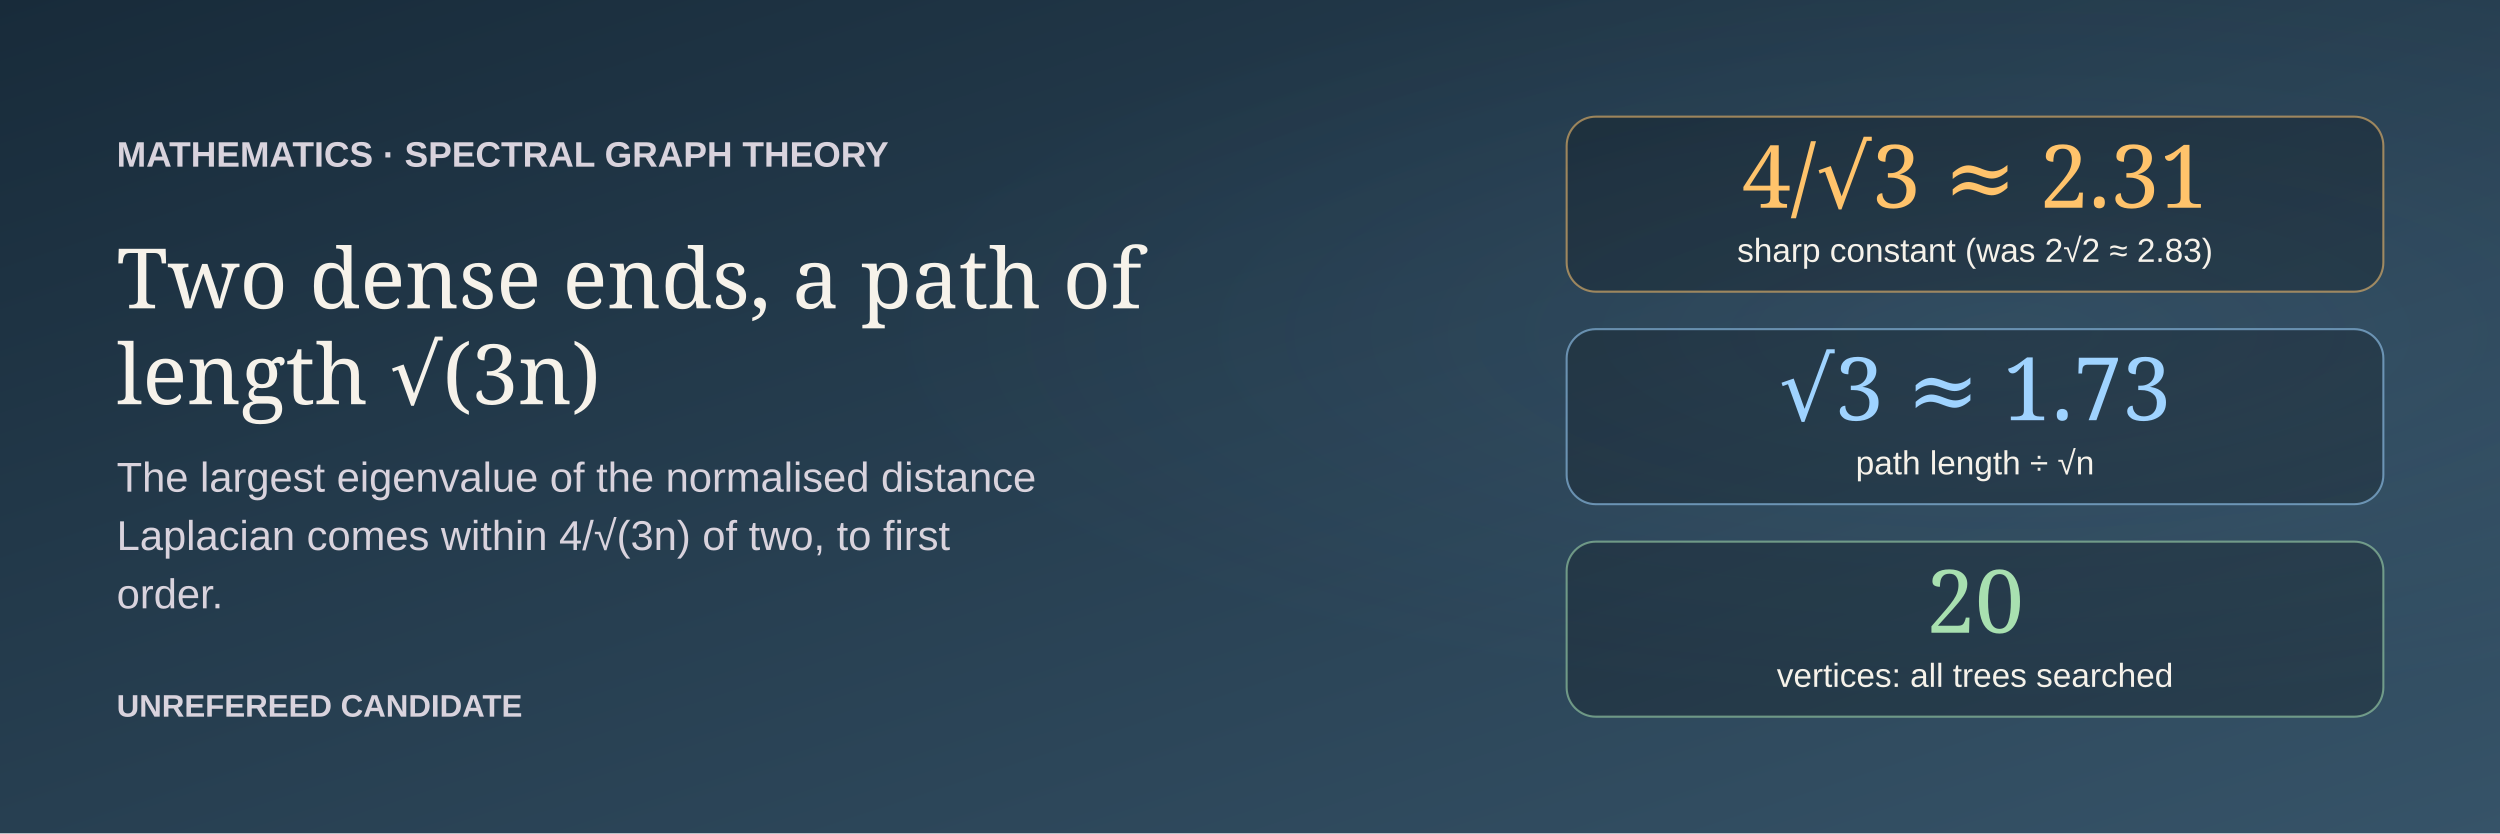
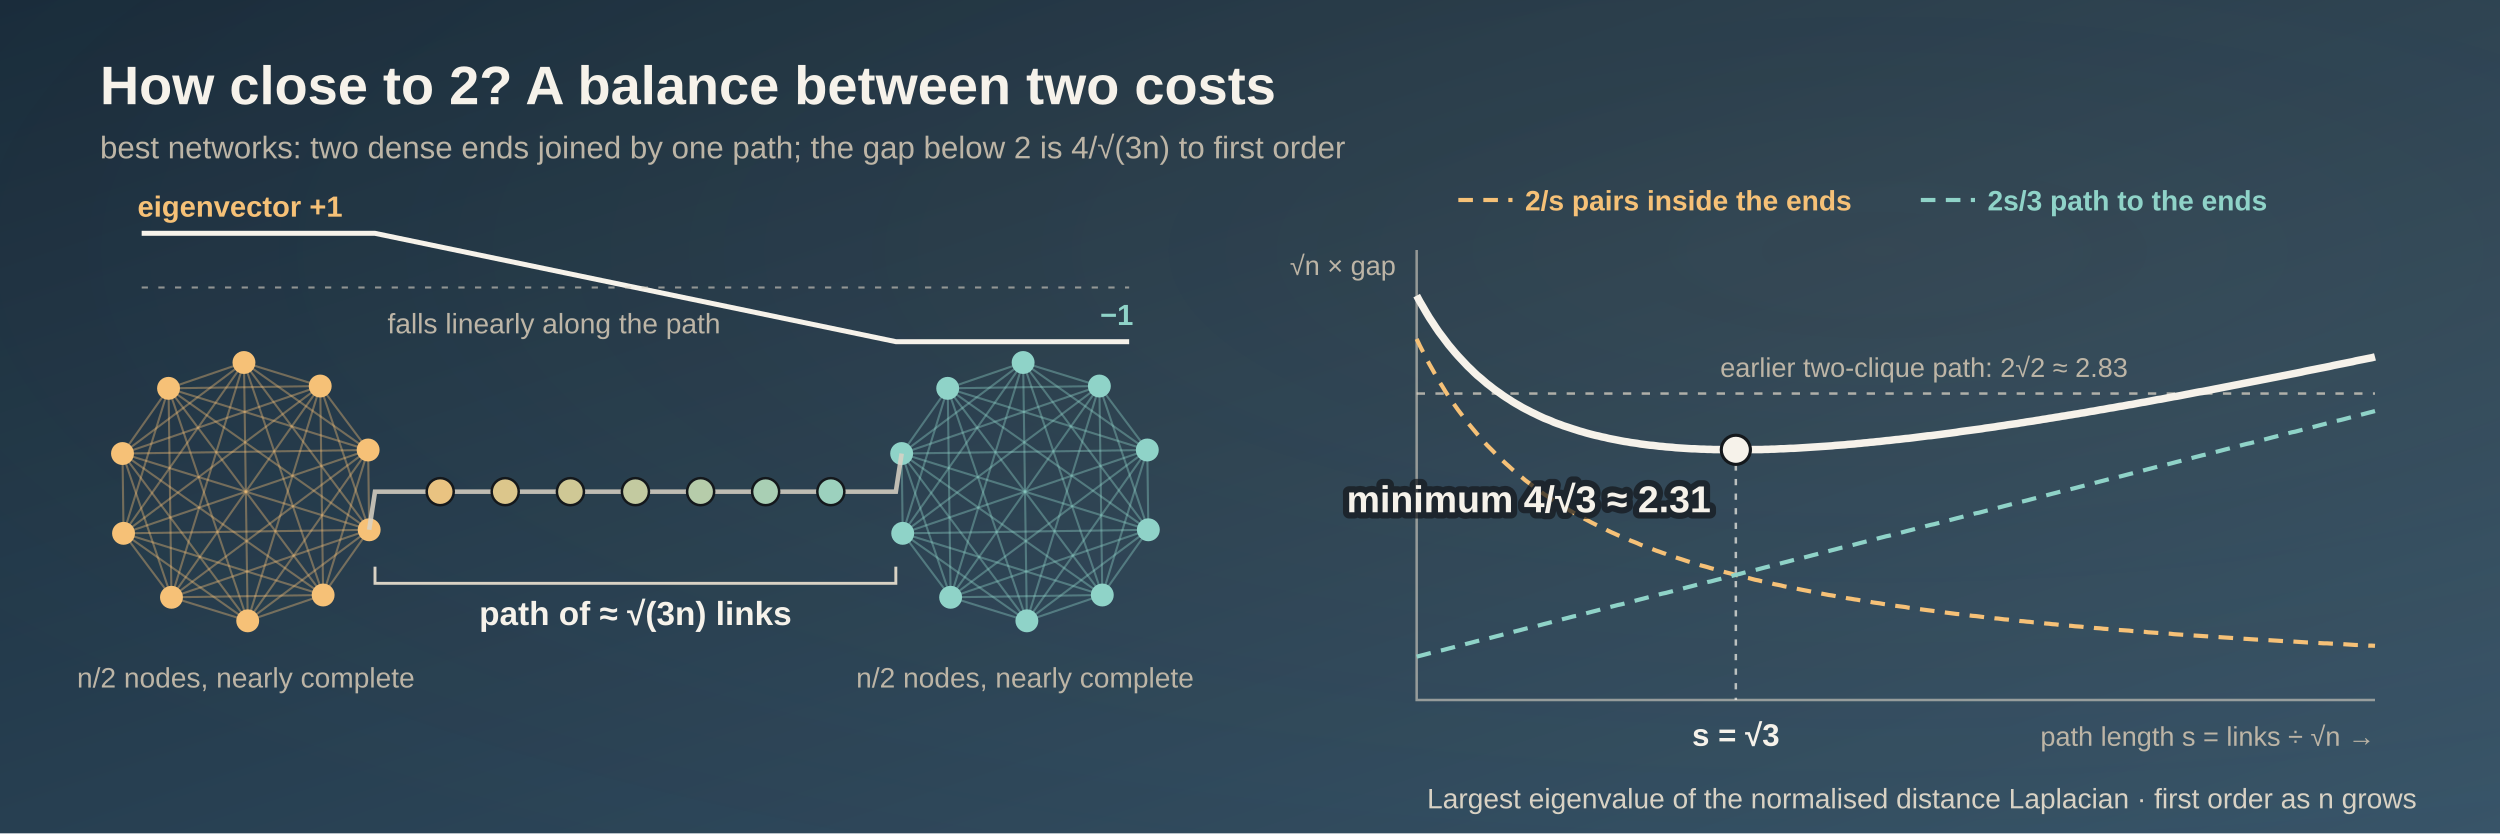
<svg xmlns="http://www.w3.org/2000/svg" viewBox="0 0 1200 400" data-banner-palette="slate" role="img" aria-labelledby="art-description">
  <defs>
    <linearGradient id="bg" x1="0" y1="0" x2="1" y2="1">
      <stop offset="0" stop-color="#182b3a" />
      <stop offset="1" stop-color="#365368" />
    </linearGradient>
-     <radialGradient id="glow" cx="0.8" cy="0.4" r="0.45">
-       <stop offset="0" stop-color="#9fd3ff" stop-opacity="0.07" />
-       <stop offset="1" stop-color="#9fd3ff" stop-opacity="0" />
+     <radialGradient id="glow" cx="0.75" cy="0.3" r="0.9">
+       <stop offset="0" stop-color="#f6c177" stop-opacity="0.06" />
+       <stop offset="1" stop-color="#f6c177" stop-opacity="0" />
    </radialGradient>
  </defs>
  <rect width="1200" height="400" fill="url(#bg)" />
  <rect width="1200" height="400" fill="url(#glow)" />
-   <text class="og-hide" x="56" y="80" fill="#d9d3dd" font-family="Arial,Helvetica,sans-serif" font-size="17" font-weight="bold" text-anchor="start">MATHEMATICS · SPECTRAL GRAPH THEORY</text>
-   <text class="og-hide" x="56" y="148" fill="#f6f2ea" font-family="Georgia,serif" font-size="40" font-weight="normal" text-anchor="start">Two dense ends, a path of</text>
-   <text class="og-hide" x="56" y="194" fill="#f6f2ea" font-family="Georgia,serif" font-size="40" font-weight="normal" text-anchor="start">length √(3n)</text>
-   <text class="og-hide" x="56" y="236" fill="#d9d3dd" font-family="Arial,Helvetica,sans-serif" font-size="20" font-weight="normal" text-anchor="start">The largest eigenvalue of the normalised distance</text>
-   <text class="og-hide" x="56" y="264" fill="#d9d3dd" font-family="Arial,Helvetica,sans-serif" font-size="20" font-weight="normal" text-anchor="start">Laplacian comes within 4/√(3n) of two, to first</text>
-   <text class="og-hide" x="56" y="292" fill="#d9d3dd" font-family="Arial,Helvetica,sans-serif" font-size="20" font-weight="normal" text-anchor="start">order.</text>
-   <text class="og-hide" x="56" y="344" fill="#d9d3dd" font-family="Arial,Helvetica,sans-serif" font-size="15" font-weight="bold" text-anchor="start">UNREFEREED CANDIDATE</text>
-   <rect x="752" y="56.0" width="392" height="84.0" rx="14" fill="#000" fill-opacity="0.22" stroke="#ffc36b" stroke-opacity="0.55" />
-   <text class="og-hide" x="948" y="99.7" fill="#ffc36b" font-family="Georgia,serif" font-size="42" font-weight="normal" text-anchor="middle">4/√3 ≈ 2.31</text>
-   <text class="og-hide" x="948" y="125.7" fill="#f6f2ea" font-family="Arial,Helvetica,sans-serif" font-size="16" font-weight="normal" text-anchor="middle">sharp constant (was 2√2 ≈ 2.83)</text>
-   <rect x="752" y="158.0" width="392" height="84.0" rx="14" fill="#000" fill-opacity="0.22" stroke="#9fd3ff" stroke-opacity="0.55" />
-   <text class="og-hide" x="948" y="201.7" fill="#9fd3ff" font-family="Georgia,serif" font-size="42" font-weight="normal" text-anchor="middle">√3 ≈ 1.73</text>
-   <text class="og-hide" x="948" y="227.7" fill="#f6f2ea" font-family="Arial,Helvetica,sans-serif" font-size="16" font-weight="normal" text-anchor="middle">path length ÷ √n</text>
-   <rect x="752" y="260.0" width="392" height="84.0" rx="14" fill="#000" fill-opacity="0.22" stroke="#a8e0b0" stroke-opacity="0.55" />
-   <text class="og-hide" x="948" y="303.7" fill="#a8e0b0" font-family="Georgia,serif" font-size="42" font-weight="normal" text-anchor="middle">20</text>
-   <text class="og-hide" x="948" y="329.7" fill="#f6f2ea" font-family="Arial,Helvetica,sans-serif" font-size="16" font-weight="normal" text-anchor="middle">vertices: all trees searched</text>
+   <text class="og-hide" x="48" y="50" fill="#f6f2ea" font-family="Arial,Helvetica,sans-serif" font-size="26" font-weight="bold" text-anchor="start">How close to 2? A balance between two costs</text>
+   <text class="og-hide" x="48" y="76" fill="#bdb5a6" font-family="Arial,Helvetica,sans-serif" font-size="15" font-weight="normal" text-anchor="start">best networks: two dense ends joined by one path; the gap below 2 is 4/√(3n) to first order</text>
+   <path d="M177.2 254.3L155.1 285.6" stroke="#f6c177" stroke-width="1" opacity=".38" />
+   <path d="M177.2 254.3L118.9 298.0" stroke="#f6c177" stroke-width="1" opacity=".38" />
+   <path d="M177.2 254.3L82.3 286.7" stroke="#f6c177" stroke-width="1" opacity=".38" />
+   <path d="M177.2 254.3L59.3 256.0" stroke="#f6c177" stroke-width="1" opacity=".38" />
+   <path d="M177.2 254.3L58.8 217.7" stroke="#f6c177" stroke-width="1" opacity=".38" />
+   <path d="M177.2 254.3L80.9 186.4" stroke="#f6c177" stroke-width="1" opacity=".38" />
+   <path d="M177.2 254.3L117.1 174.0" stroke="#f6c177" stroke-width="1" opacity=".38" />
+   <path d="M177.2 254.3L153.7 185.3" stroke="#f6c177" stroke-width="1" opacity=".38" />
+   <path d="M177.2 254.3L176.7 216.0" stroke="#f6c177" stroke-width="1" opacity=".38" />
+   <path d="M155.1 285.6L118.9 298.0" stroke="#f6c177" stroke-width="1" opacity=".38" />
+   <path d="M155.1 285.6L82.3 286.7" stroke="#f6c177" stroke-width="1" opacity=".38" />
+   <path d="M155.1 285.6L59.3 256.0" stroke="#f6c177" stroke-width="1" opacity=".38" />
+   <path d="M155.1 285.6L58.8 217.7" stroke="#f6c177" stroke-width="1" opacity=".38" />
+   <path d="M155.1 285.6L80.9 186.4" stroke="#f6c177" stroke-width="1" opacity=".38" />
+   <path d="M155.1 285.6L117.1 174.0" stroke="#f6c177" stroke-width="1" opacity=".38" />
+   <path d="M155.1 285.6L153.7 185.3" stroke="#f6c177" stroke-width="1" opacity=".38" />
+   <path d="M155.1 285.6L176.7 216.0" stroke="#f6c177" stroke-width="1" opacity=".38" />
+   <path d="M118.9 298.0L82.3 286.7" stroke="#f6c177" stroke-width="1" opacity=".38" />
+   <path d="M118.9 298.0L59.3 256.0" stroke="#f6c177" stroke-width="1" opacity=".38" />
+   <path d="M118.9 298.0L58.8 217.7" stroke="#f6c177" stroke-width="1" opacity=".38" />
+   <path d="M118.9 298.0L80.9 186.4" stroke="#f6c177" stroke-width="1" opacity=".38" />
+   <path d="M118.9 298.0L117.1 174.0" stroke="#f6c177" stroke-width="1" opacity=".38" />
+   <path d="M118.9 298.0L153.7 185.3" stroke="#f6c177" stroke-width="1" opacity=".38" />
+   <path d="M118.9 298.0L176.7 216.0" stroke="#f6c177" stroke-width="1" opacity=".38" />
+   <path d="M82.3 286.7L59.3 256.0" stroke="#f6c177" stroke-width="1" opacity=".38" />
+   <path d="M82.3 286.7L58.8 217.7" stroke="#f6c177" stroke-width="1" opacity=".38" />
+   <path d="M82.3 286.7L80.9 186.4" stroke="#f6c177" stroke-width="1" opacity=".38" />
+   <path d="M82.3 286.7L117.1 174.0" stroke="#f6c177" stroke-width="1" opacity=".38" />
+   <path d="M82.3 286.7L153.7 185.3" stroke="#f6c177" stroke-width="1" opacity=".38" />
+   <path d="M82.3 286.7L176.7 216.0" stroke="#f6c177" stroke-width="1" opacity=".38" />
+   <path d="M59.3 256.0L58.8 217.7" stroke="#f6c177" stroke-width="1" opacity=".38" />
+   <path d="M59.3 256.0L80.9 186.4" stroke="#f6c177" stroke-width="1" opacity=".38" />
+   <path d="M59.3 256.0L117.1 174.0" stroke="#f6c177" stroke-width="1" opacity=".38" />
+   <path d="M59.3 256.0L153.7 185.3" stroke="#f6c177" stroke-width="1" opacity=".38" />
+   <path d="M59.3 256.0L176.7 216.0" stroke="#f6c177" stroke-width="1" opacity=".38" />
+   <path d="M58.8 217.7L80.9 186.4" stroke="#f6c177" stroke-width="1" opacity=".38" />
+   <path d="M58.8 217.7L117.1 174.0" stroke="#f6c177" stroke-width="1" opacity=".38" />
+   <path d="M58.8 217.7L153.7 185.3" stroke="#f6c177" stroke-width="1" opacity=".38" />
+   <path d="M58.8 217.7L176.7 216.0" stroke="#f6c177" stroke-width="1" opacity=".38" />
+   <path d="M80.9 186.4L117.1 174.0" stroke="#f6c177" stroke-width="1" opacity=".38" />
+   <path d="M80.9 186.4L153.7 185.3" stroke="#f6c177" stroke-width="1" opacity=".38" />
+   <path d="M80.9 186.4L176.7 216.0" stroke="#f6c177" stroke-width="1" opacity=".38" />
+   <path d="M117.1 174.0L153.7 185.3" stroke="#f6c177" stroke-width="1" opacity=".38" />
+   <path d="M117.1 174.0L176.7 216.0" stroke="#f6c177" stroke-width="1" opacity=".38" />
+   <path d="M153.7 185.3L176.7 216.0" stroke="#f6c177" stroke-width="1" opacity=".38" />
+   <circle cx="177.2" cy="254.3" r="5.5" fill="#f6c177" />
+   <circle cx="155.1" cy="285.6" r="5.5" fill="#f6c177" />
+   <circle cx="118.9" cy="298.0" r="5.5" fill="#f6c177" />
+   <circle cx="82.3" cy="286.7" r="5.5" fill="#f6c177" />
+   <circle cx="59.3" cy="256.0" r="5.5" fill="#f6c177" />
+   <circle cx="58.8" cy="217.7" r="5.5" fill="#f6c177" />
+   <circle cx="80.9" cy="186.4" r="5.5" fill="#f6c177" />
+   <circle cx="117.1" cy="174.0" r="5.5" fill="#f6c177" />
+   <circle cx="153.7" cy="185.3" r="5.5" fill="#f6c177" />
+   <circle cx="176.7" cy="216.0" r="5.5" fill="#f6c177" />
+   <path d="M551.2 254.3L529.1 285.6" stroke="#8fd3c8" stroke-width="1" opacity=".38" />
+   <path d="M551.2 254.3L492.9 298.0" stroke="#8fd3c8" stroke-width="1" opacity=".38" />
+   <path d="M551.2 254.3L456.3 286.7" stroke="#8fd3c8" stroke-width="1" opacity=".38" />
+   <path d="M551.2 254.3L433.3 256.0" stroke="#8fd3c8" stroke-width="1" opacity=".38" />
+   <path d="M551.2 254.3L432.8 217.7" stroke="#8fd3c8" stroke-width="1" opacity=".38" />
+   <path d="M551.2 254.3L454.9 186.4" stroke="#8fd3c8" stroke-width="1" opacity=".38" />
+   <path d="M551.2 254.3L491.1 174.0" stroke="#8fd3c8" stroke-width="1" opacity=".38" />
+   <path d="M551.2 254.3L527.7 185.3" stroke="#8fd3c8" stroke-width="1" opacity=".38" />
+   <path d="M551.2 254.3L550.7 216.0" stroke="#8fd3c8" stroke-width="1" opacity=".38" />
+   <path d="M529.1 285.6L492.9 298.0" stroke="#8fd3c8" stroke-width="1" opacity=".38" />
+   <path d="M529.1 285.6L456.3 286.7" stroke="#8fd3c8" stroke-width="1" opacity=".38" />
+   <path d="M529.1 285.6L433.3 256.0" stroke="#8fd3c8" stroke-width="1" opacity=".38" />
+   <path d="M529.1 285.6L432.8 217.7" stroke="#8fd3c8" stroke-width="1" opacity=".38" />
+   <path d="M529.1 285.6L454.9 186.4" stroke="#8fd3c8" stroke-width="1" opacity=".38" />
+   <path d="M529.1 285.6L491.1 174.0" stroke="#8fd3c8" stroke-width="1" opacity=".38" />
+   <path d="M529.1 285.6L527.7 185.3" stroke="#8fd3c8" stroke-width="1" opacity=".38" />
+   <path d="M529.1 285.6L550.7 216.0" stroke="#8fd3c8" stroke-width="1" opacity=".38" />
+   <path d="M492.9 298.0L456.3 286.7" stroke="#8fd3c8" stroke-width="1" opacity=".38" />
+   <path d="M492.9 298.0L433.3 256.0" stroke="#8fd3c8" stroke-width="1" opacity=".38" />
+   <path d="M492.9 298.0L432.8 217.7" stroke="#8fd3c8" stroke-width="1" opacity=".38" />
+   <path d="M492.9 298.0L454.9 186.4" stroke="#8fd3c8" stroke-width="1" opacity=".38" />
+   <path d="M492.9 298.0L491.1 174.0" stroke="#8fd3c8" stroke-width="1" opacity=".38" />
+   <path d="M492.9 298.0L527.7 185.3" stroke="#8fd3c8" stroke-width="1" opacity=".38" />
+   <path d="M492.9 298.0L550.7 216.0" stroke="#8fd3c8" stroke-width="1" opacity=".38" />
+   <path d="M456.3 286.7L433.3 256.0" stroke="#8fd3c8" stroke-width="1" opacity=".38" />
+   <path d="M456.3 286.7L432.8 217.7" stroke="#8fd3c8" stroke-width="1" opacity=".38" />
+   <path d="M456.3 286.7L454.9 186.4" stroke="#8fd3c8" stroke-width="1" opacity=".38" />
+   <path d="M456.3 286.7L491.1 174.0" stroke="#8fd3c8" stroke-width="1" opacity=".38" />
+   <path d="M456.3 286.7L527.7 185.3" stroke="#8fd3c8" stroke-width="1" opacity=".38" />
+   <path d="M456.3 286.7L550.7 216.0" stroke="#8fd3c8" stroke-width="1" opacity=".38" />
+   <path d="M433.3 256.0L432.8 217.7" stroke="#8fd3c8" stroke-width="1" opacity=".38" />
+   <path d="M433.3 256.0L454.9 186.4" stroke="#8fd3c8" stroke-width="1" opacity=".38" />
+   <path d="M433.3 256.0L491.1 174.0" stroke="#8fd3c8" stroke-width="1" opacity=".38" />
+   <path d="M433.3 256.0L527.7 185.3" stroke="#8fd3c8" stroke-width="1" opacity=".38" />
+   <path d="M433.3 256.0L550.7 216.0" stroke="#8fd3c8" stroke-width="1" opacity=".38" />
+   <path d="M432.8 217.7L454.9 186.4" stroke="#8fd3c8" stroke-width="1" opacity=".38" />
+   <path d="M432.8 217.7L491.1 174.0" stroke="#8fd3c8" stroke-width="1" opacity=".38" />
+   <path d="M432.8 217.7L527.7 185.3" stroke="#8fd3c8" stroke-width="1" opacity=".38" />
+   <path d="M432.8 217.7L550.7 216.0" stroke="#8fd3c8" stroke-width="1" opacity=".38" />
+   <path d="M454.9 186.4L491.1 174.0" stroke="#8fd3c8" stroke-width="1" opacity=".38" />
+   <path d="M454.9 186.4L527.7 185.3" stroke="#8fd3c8" stroke-width="1" opacity=".38" />
+   <path d="M454.9 186.4L550.7 216.0" stroke="#8fd3c8" stroke-width="1" opacity=".38" />
+   <path d="M491.1 174.0L527.7 185.3" stroke="#8fd3c8" stroke-width="1" opacity=".38" />
+   <path d="M491.1 174.0L550.7 216.0" stroke="#8fd3c8" stroke-width="1" opacity=".38" />
+   <path d="M527.7 185.3L550.7 216.0" stroke="#8fd3c8" stroke-width="1" opacity=".38" />
+   <circle cx="551.2" cy="254.3" r="5.5" fill="#8fd3c8" />
+   <circle cx="529.1" cy="285.6" r="5.5" fill="#8fd3c8" />
+   <circle cx="492.9" cy="298.0" r="5.5" fill="#8fd3c8" />
+   <circle cx="456.3" cy="286.7" r="5.5" fill="#8fd3c8" />
+   <circle cx="433.3" cy="256.0" r="5.5" fill="#8fd3c8" />
+   <circle cx="432.8" cy="217.7" r="5.5" fill="#8fd3c8" />
+   <circle cx="454.9" cy="186.4" r="5.5" fill="#8fd3c8" />
+   <circle cx="491.1" cy="174.0" r="5.5" fill="#8fd3c8" />
+   <circle cx="527.7" cy="185.3" r="5.5" fill="#8fd3c8" />
+   <circle cx="550.7" cy="216.0" r="5.5" fill="#8fd3c8" />
+   <path d="M177.2 254.3L180 236H430L432.8 217.7" stroke="#d9d2c4" stroke-width="2.2" fill="none" opacity=".85" />
+   <circle cx="211.3" cy="236" r="6.5" fill="#e9c381" stroke="#14181c" stroke-width="1.2" />
+   <circle cx="242.5" cy="236" r="6.5" fill="#dcc68b" stroke="#14181c" stroke-width="1.2" />
+   <circle cx="273.8" cy="236" r="6.5" fill="#cfc895" stroke="#14181c" stroke-width="1.2" />
+   <circle cx="305.0" cy="236" r="6.5" fill="#c3caa0" stroke="#14181c" stroke-width="1.2" />
+   <circle cx="336.3" cy="236" r="6.5" fill="#b6ccaa" stroke="#14181c" stroke-width="1.2" />
+   <circle cx="367.5" cy="236" r="6.5" fill="#a9cfb4" stroke="#14181c" stroke-width="1.2" />
+   <circle cx="398.8" cy="236" r="6.5" fill="#9cd1be" stroke="#14181c" stroke-width="1.2" />
+   <path d="M68.0 112.0H180L430 164.0H542.0" stroke="#f6f2ea" stroke-width="2.4" fill="none" />
+   <path d="M68 138.0H542" stroke="#d9d2c4" stroke-width="1" stroke-dasharray="3 5" opacity=".6" />
+   <text class="og-hide" x="66" y="104" fill="#f6c177" font-family="Arial,Helvetica,sans-serif" font-size="14" font-weight="bold" text-anchor="start">eigenvector +1</text>
+   <text class="og-hide" x="544" y="156" fill="#8fd3c8" font-family="Arial,Helvetica,sans-serif" font-size="14" font-weight="bold" text-anchor="end">−1</text>
+   <text class="og-hide" x="186" y="160" fill="#bdb5a6" font-family="Arial,Helvetica,sans-serif" font-size="13.5" font-weight="normal" text-anchor="start">falls linearly along the path</text>
+   <path d="M180 272v8H430v-8" stroke="#d9d2c4" stroke-width="1.4" fill="none" />
+   <text class="og-hide" x="305" y="300" fill="#f6f2ea" font-family="Arial,Helvetica,sans-serif" font-size="16" font-weight="bold" text-anchor="middle">path of ≈ √(3n) links</text>
+   <text class="og-hide" x="118" y="330" fill="#bdb5a6" font-family="Arial,Helvetica,sans-serif" font-size="13.5" font-weight="normal" text-anchor="middle">n/2 nodes, nearly complete</text>
+   <text class="og-hide" x="492" y="330" fill="#bdb5a6" font-family="Arial,Helvetica,sans-serif" font-size="13.5" font-weight="normal" text-anchor="middle">n/2 nodes, nearly complete</text>
+   <path d="M680 120V336H1140" stroke="#d9d2c4" stroke-width="1.2" fill="none" opacity=".6" />
+   <path d="M680 188.9H1140" stroke="#d9d2c4" stroke-width="1.2" stroke-dasharray="4 5" opacity=".75" />
+   <text class="og-hide" x="923.529" y="180.922" fill="#bdb5a6" font-family="Arial,Helvetica,sans-serif" font-size="13" font-weight="normal" text-anchor="middle">earlier two-clique path: 2√2 ≈ 2.83</text>
+   <path d="M680.0 162.7 L681.5 165.9 L683.1 169.0 L684.6 172.0 L686.1 174.8 L687.7 177.6 L689.2 180.3 L690.7 182.9 L692.3 185.4 L693.8 187.9 L695.3 190.2 L696.9 192.5 L698.4 194.7 L699.9 196.8 L701.5 198.9 L703.0 200.9 L704.5 202.9 L706.1 204.8 L707.6 206.6 L709.1 208.4 L710.7 210.2 L712.2 211.9 L713.7 213.6 L715.3 215.2 L716.8 216.7 L718.3 218.3 L719.9 219.8 L721.4 221.2 L722.9 222.6 L724.5 224.0 L726.0 225.4 L727.5 226.7 L729.1 228.0 L730.6 229.2 L732.1 230.5 L733.7 231.7 L735.2 232.8 L736.7 234.0 L738.3 235.1 L739.8 236.2 L741.3 237.3 L742.9 238.3 L744.4 239.3 L745.9 240.4 L747.5 241.3 L749.0 242.3 L750.5 243.3 L752.1 244.2 L753.6 245.1 L755.1 246.0 L756.7 246.9 L758.2 247.7 L759.7 248.6 L761.3 249.4 L762.8 250.2 L764.3 251.0 L765.9 251.8 L767.4 252.5 L768.9 253.3 L770.5 254.0 L772.0 254.8 L773.5 255.5 L775.1 256.2 L776.6 256.9 L778.1 257.5 L779.7 258.2 L781.2 258.8 L782.7 259.5 L784.3 260.1 L785.8 260.7 L787.3 261.4 L788.9 262.0 L790.4 262.6 L791.9 263.1 L793.5 263.7 L795.0 264.3 L796.5 264.8 L798.1 265.4 L799.6 265.9 L801.1 266.5 L802.7 267.0 L804.2 267.5 L805.7 268.0 L807.3 268.5 L808.8 269.0 L810.3 269.5 L811.9 270.0 L813.4 270.4 L814.9 270.9 L816.5 271.4 L818.0 271.8 L819.5 272.2 L821.1 272.7 L822.6 273.1 L824.1 273.6 L825.7 274.0 L827.2 274.4 L828.7 274.8 L830.3 275.2 L831.8 275.6 L833.3 276.0 L834.9 276.4 L836.4 276.8 L837.9 277.2 L839.5 277.5 L841.0 277.9 L842.5 278.3 L844.1 278.6 L845.6 279.0 L847.1 279.3 L848.7 279.7 L850.2 280.0 L851.7 280.4 L853.3 280.7 L854.8 281.0 L856.3 281.4 L857.9 281.7 L859.4 282.0 L860.9 282.3 L862.5 282.6 L864.0 282.9 L865.5 283.2 L867.1 283.5 L868.6 283.8 L870.1 284.1 L871.7 284.4 L873.2 284.7 L874.7 285.0 L876.3 285.3 L877.8 285.6 L879.3 285.8 L880.9 286.1 L882.4 286.4 L883.9 286.6 L885.5 286.9 L887.0 287.2 L888.5 287.4 L890.1 287.7 L891.6 287.9 L893.1 288.2 L894.7 288.4 L896.2 288.7 L897.7 288.9 L899.3 289.2 L900.8 289.4 L902.3 289.6 L903.9 289.9 L905.4 290.1 L906.9 290.3 L908.5 290.6 L910.0 290.8 L911.5 291.0 L913.1 291.2 L914.6 291.4 L916.1 291.7 L917.7 291.9 L919.2 292.1 L920.7 292.3 L922.3 292.5 L923.8 292.7 L925.3 292.9 L926.9 293.1 L928.4 293.3 L929.9 293.5 L931.5 293.7 L933.0 293.9 L934.5 294.1 L936.1 294.3 L937.6 294.5 L939.1 294.7 L940.7 294.8 L942.2 295.0 L943.7 295.2 L945.3 295.4 L946.8 295.6 L948.3 295.7 L949.9 295.9 L951.4 296.1 L952.9 296.3 L954.5 296.4 L956.0 296.6 L957.5 296.8 L959.1 296.9 L960.6 297.1 L962.1 297.3 L963.7 297.4 L965.2 297.6 L966.7 297.8 L968.3 297.9 L969.8 298.1 L971.3 298.2 L972.9 298.4 L974.4 298.5 L975.9 298.7 L977.5 298.8 L979.0 299.0 L980.5 299.1 L982.1 299.3 L983.6 299.4 L985.1 299.6 L986.7 299.7 L988.2 299.9 L989.7 300.0 L991.3 300.1 L992.8 300.3 L994.3 300.4 L995.9 300.6 L997.4 300.7 L998.9 300.8 L1000.5 301.0 L1002.0 301.1 L1003.5 301.2 L1005.1 301.4 L1006.6 301.5 L1008.1 301.6 L1009.7 301.8 L1011.2 301.9 L1012.7 302.0 L1014.3 302.1 L1015.8 302.3 L1017.3 302.4 L1018.9 302.5 L1020.4 302.6 L1021.9 302.7 L1023.5 302.9 L1025.0 303.0 L1026.5 303.1 L1028.1 303.2 L1029.6 303.3 L1031.1 303.5 L1032.7 303.6 L1034.2 303.7 L1035.7 303.8 L1037.3 303.9 L1038.8 304.0 L1040.3 304.1 L1041.9 304.2 L1043.4 304.4 L1044.9 304.5 L1046.5 304.6 L1048.0 304.7 L1049.5 304.8 L1051.1 304.9 L1052.6 305.0 L1054.1 305.1 L1055.7 305.2 L1057.2 305.3 L1058.7 305.4 L1060.3 305.5 L1061.8 305.6 L1063.3 305.7 L1064.9 305.8 L1066.4 305.9 L1067.9 306.0 L1069.5 306.1 L1071.0 306.2 L1072.5 306.3 L1074.1 306.4 L1075.6 306.5 L1077.1 306.6 L1078.7 306.7 L1080.2 306.8 L1081.7 306.9 L1083.3 307.0 L1084.8 307.0 L1086.3 307.1 L1087.9 307.2 L1089.4 307.3 L1090.9 307.4 L1092.5 307.5 L1094.0 307.6 L1095.5 307.7 L1097.1 307.8 L1098.6 307.8 L1100.1 307.9 L1101.7 308.0 L1103.2 308.1 L1104.7 308.2 L1106.3 308.3 L1107.8 308.4 L1109.3 308.4 L1110.9 308.5 L1112.4 308.6 L1113.9 308.7 L1115.5 308.8 L1117.0 308.8 L1118.5 308.9 L1120.1 309.0 L1121.6 309.1 L1123.1 309.2 L1124.7 309.2 L1126.2 309.3 L1127.7 309.4 L1129.3 309.5 L1130.8 309.6 L1132.3 309.6 L1133.9 309.7 L1135.4 309.8 L1136.9 309.9 L1138.5 309.9 L1140.0 310.0 " stroke="#f6c177" stroke-width="2" fill="none" stroke-dasharray="7 5" />
+   <path d="M680.0 315.2 L681.5 314.8 L683.1 314.4 L684.6 314.0 L686.1 313.6 L687.7 313.2 L689.2 312.8 L690.7 312.4 L692.3 312.1 L693.8 311.7 L695.3 311.3 L696.9 310.9 L698.4 310.5 L699.9 310.1 L701.5 309.7 L703.0 309.3 L704.5 308.9 L706.1 308.5 L707.6 308.1 L709.1 307.7 L710.7 307.3 L712.2 306.9 L713.7 306.6 L715.3 306.2 L716.8 305.8 L718.3 305.4 L719.9 305.0 L721.4 304.6 L722.9 304.2 L724.5 303.8 L726.0 303.4 L727.5 303.0 L729.1 302.6 L730.6 302.2 L732.1 301.8 L733.7 301.4 L735.2 301.1 L736.7 300.7 L738.3 300.3 L739.8 299.9 L741.3 299.5 L742.9 299.1 L744.4 298.7 L745.9 298.3 L747.5 297.9 L749.0 297.5 L750.5 297.1 L752.1 296.7 L753.6 296.3 L755.1 295.9 L756.7 295.6 L758.2 295.2 L759.7 294.8 L761.3 294.4 L762.8 294.0 L764.3 293.6 L765.9 293.2 L767.4 292.8 L768.9 292.4 L770.5 292.0 L772.0 291.6 L773.5 291.2 L775.1 290.8 L776.6 290.4 L778.1 290.1 L779.7 289.7 L781.2 289.3 L782.7 288.9 L784.3 288.5 L785.8 288.1 L787.3 287.7 L788.9 287.3 L790.4 286.9 L791.9 286.5 L793.5 286.1 L795.0 285.7 L796.5 285.3 L798.1 284.9 L799.6 284.6 L801.1 284.2 L802.7 283.8 L804.2 283.4 L805.7 283.0 L807.3 282.6 L808.8 282.2 L810.3 281.8 L811.9 281.4 L813.4 281.0 L814.9 280.6 L816.5 280.2 L818.0 279.8 L819.5 279.4 L821.1 279.1 L822.6 278.7 L824.1 278.3 L825.7 277.9 L827.2 277.5 L828.7 277.1 L830.3 276.7 L831.8 276.3 L833.3 275.9 L834.9 275.5 L836.4 275.1 L837.9 274.7 L839.5 274.3 L841.0 273.9 L842.5 273.6 L844.1 273.2 L845.6 272.8 L847.1 272.4 L848.7 272.0 L850.2 271.6 L851.7 271.2 L853.3 270.8 L854.8 270.4 L856.3 270.0 L857.9 269.6 L859.4 269.2 L860.9 268.8 L862.5 268.4 L864.0 268.1 L865.5 267.7 L867.1 267.3 L868.6 266.9 L870.1 266.5 L871.7 266.1 L873.2 265.7 L874.7 265.3 L876.3 264.9 L877.8 264.5 L879.3 264.1 L880.9 263.7 L882.4 263.3 L883.9 262.9 L885.5 262.6 L887.0 262.2 L888.5 261.8 L890.1 261.4 L891.6 261.0 L893.1 260.6 L894.7 260.2 L896.2 259.8 L897.7 259.4 L899.3 259.0 L900.8 258.6 L902.3 258.2 L903.9 257.8 L905.4 257.4 L906.9 257.1 L908.5 256.7 L910.0 256.3 L911.5 255.9 L913.1 255.5 L914.6 255.1 L916.1 254.7 L917.7 254.3 L919.2 253.9 L920.7 253.5 L922.3 253.1 L923.8 252.7 L925.3 252.3 L926.9 251.9 L928.4 251.6 L929.9 251.2 L931.5 250.8 L933.0 250.4 L934.5 250.0 L936.1 249.6 L937.6 249.2 L939.1 248.8 L940.7 248.4 L942.2 248.0 L943.7 247.6 L945.3 247.2 L946.8 246.8 L948.3 246.4 L949.9 246.1 L951.4 245.7 L952.9 245.3 L954.5 244.9 L956.0 244.5 L957.5 244.1 L959.1 243.7 L960.6 243.3 L962.1 242.9 L963.7 242.5 L965.2 242.1 L966.7 241.7 L968.3 241.3 L969.8 240.9 L971.3 240.6 L972.9 240.2 L974.4 239.8 L975.9 239.4 L977.5 239.0 L979.0 238.6 L980.5 238.2 L982.1 237.8 L983.6 237.4 L985.1 237.0 L986.7 236.6 L988.2 236.2 L989.7 235.8 L991.3 235.4 L992.8 235.1 L994.3 234.7 L995.9 234.3 L997.4 233.9 L998.9 233.5 L1000.5 233.1 L1002.0 232.7 L1003.5 232.3 L1005.1 231.9 L1006.6 231.5 L1008.1 231.1 L1009.7 230.7 L1011.2 230.3 L1012.7 229.9 L1014.3 229.6 L1015.8 229.2 L1017.3 228.8 L1018.9 228.4 L1020.4 228.0 L1021.9 227.6 L1023.5 227.2 L1025.0 226.8 L1026.5 226.4 L1028.1 226.0 L1029.6 225.6 L1031.1 225.2 L1032.7 224.8 L1034.2 224.4 L1035.7 224.0 L1037.3 223.7 L1038.8 223.3 L1040.3 222.9 L1041.9 222.5 L1043.4 222.1 L1044.9 221.7 L1046.5 221.3 L1048.0 220.9 L1049.5 220.5 L1051.1 220.1 L1052.6 219.7 L1054.1 219.3 L1055.7 218.9 L1057.2 218.5 L1058.7 218.2 L1060.3 217.8 L1061.8 217.4 L1063.3 217.0 L1064.9 216.6 L1066.4 216.2 L1067.9 215.8 L1069.5 215.4 L1071.0 215.0 L1072.5 214.6 L1074.1 214.2 L1075.6 213.8 L1077.1 213.4 L1078.7 213.0 L1080.2 212.7 L1081.7 212.3 L1083.3 211.9 L1084.8 211.5 L1086.3 211.1 L1087.9 210.7 L1089.4 210.3 L1090.9 209.9 L1092.5 209.5 L1094.0 209.1 L1095.5 208.7 L1097.1 208.3 L1098.6 207.9 L1100.1 207.5 L1101.7 207.2 L1103.2 206.8 L1104.7 206.4 L1106.3 206.0 L1107.8 205.6 L1109.3 205.2 L1110.9 204.8 L1112.4 204.4 L1113.9 204.0 L1115.5 203.6 L1117.0 203.2 L1118.5 202.8 L1120.1 202.4 L1121.6 202.0 L1123.1 201.7 L1124.7 201.3 L1126.2 200.9 L1127.7 200.5 L1129.3 200.1 L1130.8 199.7 L1132.3 199.3 L1133.9 198.9 L1135.4 198.5 L1136.9 198.1 L1138.5 197.7 L1140.0 197.3 " stroke="#8fd3c8" stroke-width="2" fill="none" stroke-dasharray="7 5" />
+   <path d="M680.0 141.9 L681.5 144.7 L683.1 147.4 L684.6 150.0 L686.1 152.5 L687.7 154.9 L689.2 157.2 L690.7 159.4 L692.3 161.5 L693.8 163.5 L695.3 165.5 L696.9 167.4 L698.4 169.2 L699.9 170.9 L701.5 172.6 L703.0 174.2 L704.5 175.8 L706.1 177.3 L707.6 178.8 L709.1 180.2 L710.7 181.5 L712.2 182.8 L713.7 184.1 L715.3 185.3 L716.8 186.5 L718.3 187.6 L719.9 188.7 L721.4 189.8 L722.9 190.8 L724.5 191.8 L726.0 192.8 L727.5 193.7 L729.1 194.6 L730.6 195.5 L732.1 196.3 L733.7 197.1 L735.2 197.9 L736.7 198.6 L738.3 199.4 L739.8 200.1 L741.3 200.8 L742.9 201.4 L744.4 202.0 L745.9 202.7 L747.5 203.3 L749.0 203.8 L750.5 204.4 L752.1 204.9 L753.6 205.4 L755.1 205.9 L756.7 206.4 L758.2 206.9 L759.7 207.3 L761.3 207.8 L762.8 208.2 L764.3 208.6 L765.9 209.0 L767.4 209.3 L768.9 209.7 L770.5 210.0 L772.0 210.4 L773.5 210.7 L775.1 211.0 L776.6 211.3 L778.1 211.6 L779.7 211.9 L781.2 212.1 L782.7 212.4 L784.3 212.6 L785.8 212.8 L787.3 213.1 L788.9 213.3 L790.4 213.5 L791.9 213.7 L793.5 213.8 L795.0 214.0 L796.5 214.2 L798.1 214.3 L799.6 214.5 L801.1 214.6 L802.7 214.7 L804.2 214.9 L805.7 215.0 L807.3 215.1 L808.8 215.2 L810.3 215.3 L811.9 215.4 L813.4 215.4 L814.9 215.5 L816.5 215.6 L818.0 215.6 L819.5 215.7 L821.1 215.7 L822.6 215.8 L824.1 215.8 L825.7 215.8 L827.2 215.9 L828.7 215.9 L830.3 215.9 L831.8 215.9 L833.3 215.9 L834.9 215.9 L836.4 215.9 L837.9 215.9 L839.5 215.9 L841.0 215.8 L842.5 215.8 L844.1 215.8 L845.6 215.8 L847.1 215.7 L848.7 215.7 L850.2 215.6 L851.7 215.6 L853.3 215.5 L854.8 215.4 L856.3 215.4 L857.9 215.3 L859.4 215.2 L860.9 215.2 L862.5 215.1 L864.0 215.0 L865.5 214.9 L867.1 214.8 L868.6 214.7 L870.1 214.6 L871.7 214.5 L873.2 214.4 L874.7 214.3 L876.3 214.2 L877.8 214.1 L879.3 214.0 L880.9 213.8 L882.4 213.7 L883.9 213.6 L885.5 213.5 L887.0 213.3 L888.5 213.2 L890.1 213.1 L891.6 212.9 L893.1 212.8 L894.7 212.6 L896.2 212.5 L897.7 212.3 L899.3 212.2 L900.8 212.0 L902.3 211.9 L903.9 211.7 L905.4 211.5 L906.9 211.4 L908.5 211.2 L910.0 211.0 L911.5 210.9 L913.1 210.7 L914.6 210.5 L916.1 210.4 L917.7 210.2 L919.2 210.0 L920.7 209.8 L922.3 209.6 L923.8 209.4 L925.3 209.2 L926.9 209.1 L928.4 208.9 L929.9 208.7 L931.5 208.5 L933.0 208.3 L934.5 208.1 L936.1 207.9 L937.6 207.7 L939.1 207.5 L940.7 207.2 L942.2 207.0 L943.7 206.8 L945.3 206.6 L946.8 206.4 L948.3 206.2 L949.9 206.0 L951.4 205.8 L952.9 205.5 L954.5 205.3 L956.0 205.1 L957.5 204.9 L959.1 204.6 L960.6 204.4 L962.1 204.2 L963.7 203.9 L965.2 203.7 L966.7 203.5 L968.3 203.3 L969.8 203.0 L971.3 202.8 L972.9 202.5 L974.4 202.3 L975.9 202.1 L977.5 201.8 L979.0 201.6 L980.5 201.3 L982.1 201.1 L983.6 200.8 L985.1 200.6 L986.7 200.3 L988.2 200.1 L989.7 199.8 L991.3 199.6 L992.8 199.3 L994.3 199.1 L995.9 198.8 L997.4 198.6 L998.9 198.3 L1000.5 198.1 L1002.0 197.8 L1003.5 197.5 L1005.1 197.3 L1006.6 197.0 L1008.1 196.7 L1009.7 196.5 L1011.2 196.2 L1012.7 195.9 L1014.3 195.7 L1015.8 195.4 L1017.3 195.1 L1018.9 194.9 L1020.4 194.6 L1021.9 194.3 L1023.5 194.1 L1025.0 193.8 L1026.5 193.5 L1028.1 193.2 L1029.6 193.0 L1031.1 192.7 L1032.7 192.4 L1034.2 192.1 L1035.7 191.8 L1037.3 191.6 L1038.8 191.3 L1040.3 191.0 L1041.9 190.7 L1043.4 190.4 L1044.9 190.2 L1046.5 189.9 L1048.0 189.6 L1049.5 189.3 L1051.1 189.0 L1052.6 188.7 L1054.1 188.4 L1055.7 188.1 L1057.2 187.9 L1058.7 187.6 L1060.3 187.3 L1061.8 187.0 L1063.3 186.7 L1064.9 186.4 L1066.4 186.1 L1067.9 185.8 L1069.5 185.5 L1071.0 185.2 L1072.5 184.9 L1074.1 184.6 L1075.6 184.3 L1077.1 184.0 L1078.7 183.7 L1080.2 183.4 L1081.7 183.1 L1083.3 182.8 L1084.8 182.5 L1086.3 182.2 L1087.9 181.9 L1089.4 181.6 L1090.9 181.3 L1092.5 181.0 L1094.0 180.7 L1095.5 180.4 L1097.1 180.1 L1098.6 179.8 L1100.1 179.5 L1101.7 179.2 L1103.2 178.9 L1104.7 178.6 L1106.3 178.2 L1107.8 177.9 L1109.3 177.6 L1110.9 177.3 L1112.4 177.0 L1113.9 176.7 L1115.5 176.4 L1117.0 176.1 L1118.5 175.8 L1120.1 175.4 L1121.6 175.1 L1123.1 174.8 L1124.7 174.5 L1126.2 174.2 L1127.7 173.9 L1129.3 173.6 L1130.8 173.2 L1132.3 172.9 L1133.9 172.6 L1135.4 172.3 L1136.9 172.0 L1138.5 171.7 L1140.0 171.3 " stroke="#f6f2ea" stroke-width="3.6" fill="none" />
+   <path d="M700 96h26" stroke="#f6c177" stroke-width="2" stroke-dasharray="7 5" />
+   <text class="og-hide" x="732" y="101" fill="#f6c177" font-family="Arial,Helvetica,sans-serif" font-size="13.5" font-weight="bold" text-anchor="start">2/s  pairs inside the ends</text>
+   <path d="M922 96h26" stroke="#8fd3c8" stroke-width="2" stroke-dasharray="7 5" />
+   <text class="og-hide" x="954" y="101" fill="#8fd3c8" font-family="Arial,Helvetica,sans-serif" font-size="13.5" font-weight="bold" text-anchor="start">2s/3  path to the ends</text>
+   <path d="M833.2 215.9V336" stroke="#f6f2ea" stroke-width="1.2" stroke-dasharray="3 4" opacity=".7" />
+   <circle cx="833.2" cy="215.9" r="7" fill="#f6f2ea" stroke="#14181c" stroke-width="1.5" />
+   <text stroke="#14181c" stroke-opacity=".7" stroke-width="6" paint-order="stroke" stroke-linejoin="round" class="og-hide" x="821.2" y="245.9" fill="#f6f2ea" font-family="Arial,Helvetica,sans-serif" font-size="18" font-weight="bold" text-anchor="end">minimum 4/√3 ≈ 2.31</text>
+   <text class="og-hide" x="833.2" y="358" fill="#f6f2ea" font-family="Arial,Helvetica,sans-serif" font-size="15" font-weight="bold" text-anchor="middle">s = √3</text>
+   <text class="og-hide" x="1140" y="358" fill="#bdb5a6" font-family="Arial,Helvetica,sans-serif" font-size="13" font-weight="normal" text-anchor="end">path length s = links ÷ √n →</text>
+   <text class="og-hide" x="670" y="132" fill="#bdb5a6" font-family="Arial,Helvetica,sans-serif" font-size="13" font-weight="normal" text-anchor="end">√n × gap</text>
+   <text class="og-hide" x="1160" y="388" fill="#d9d2c4" font-family="Arial,Helvetica,sans-serif" font-size="13.5" font-weight="normal" text-anchor="end">Largest eigenvalue of the normalised distance Laplacian · first order as n grows</text>
</svg>
